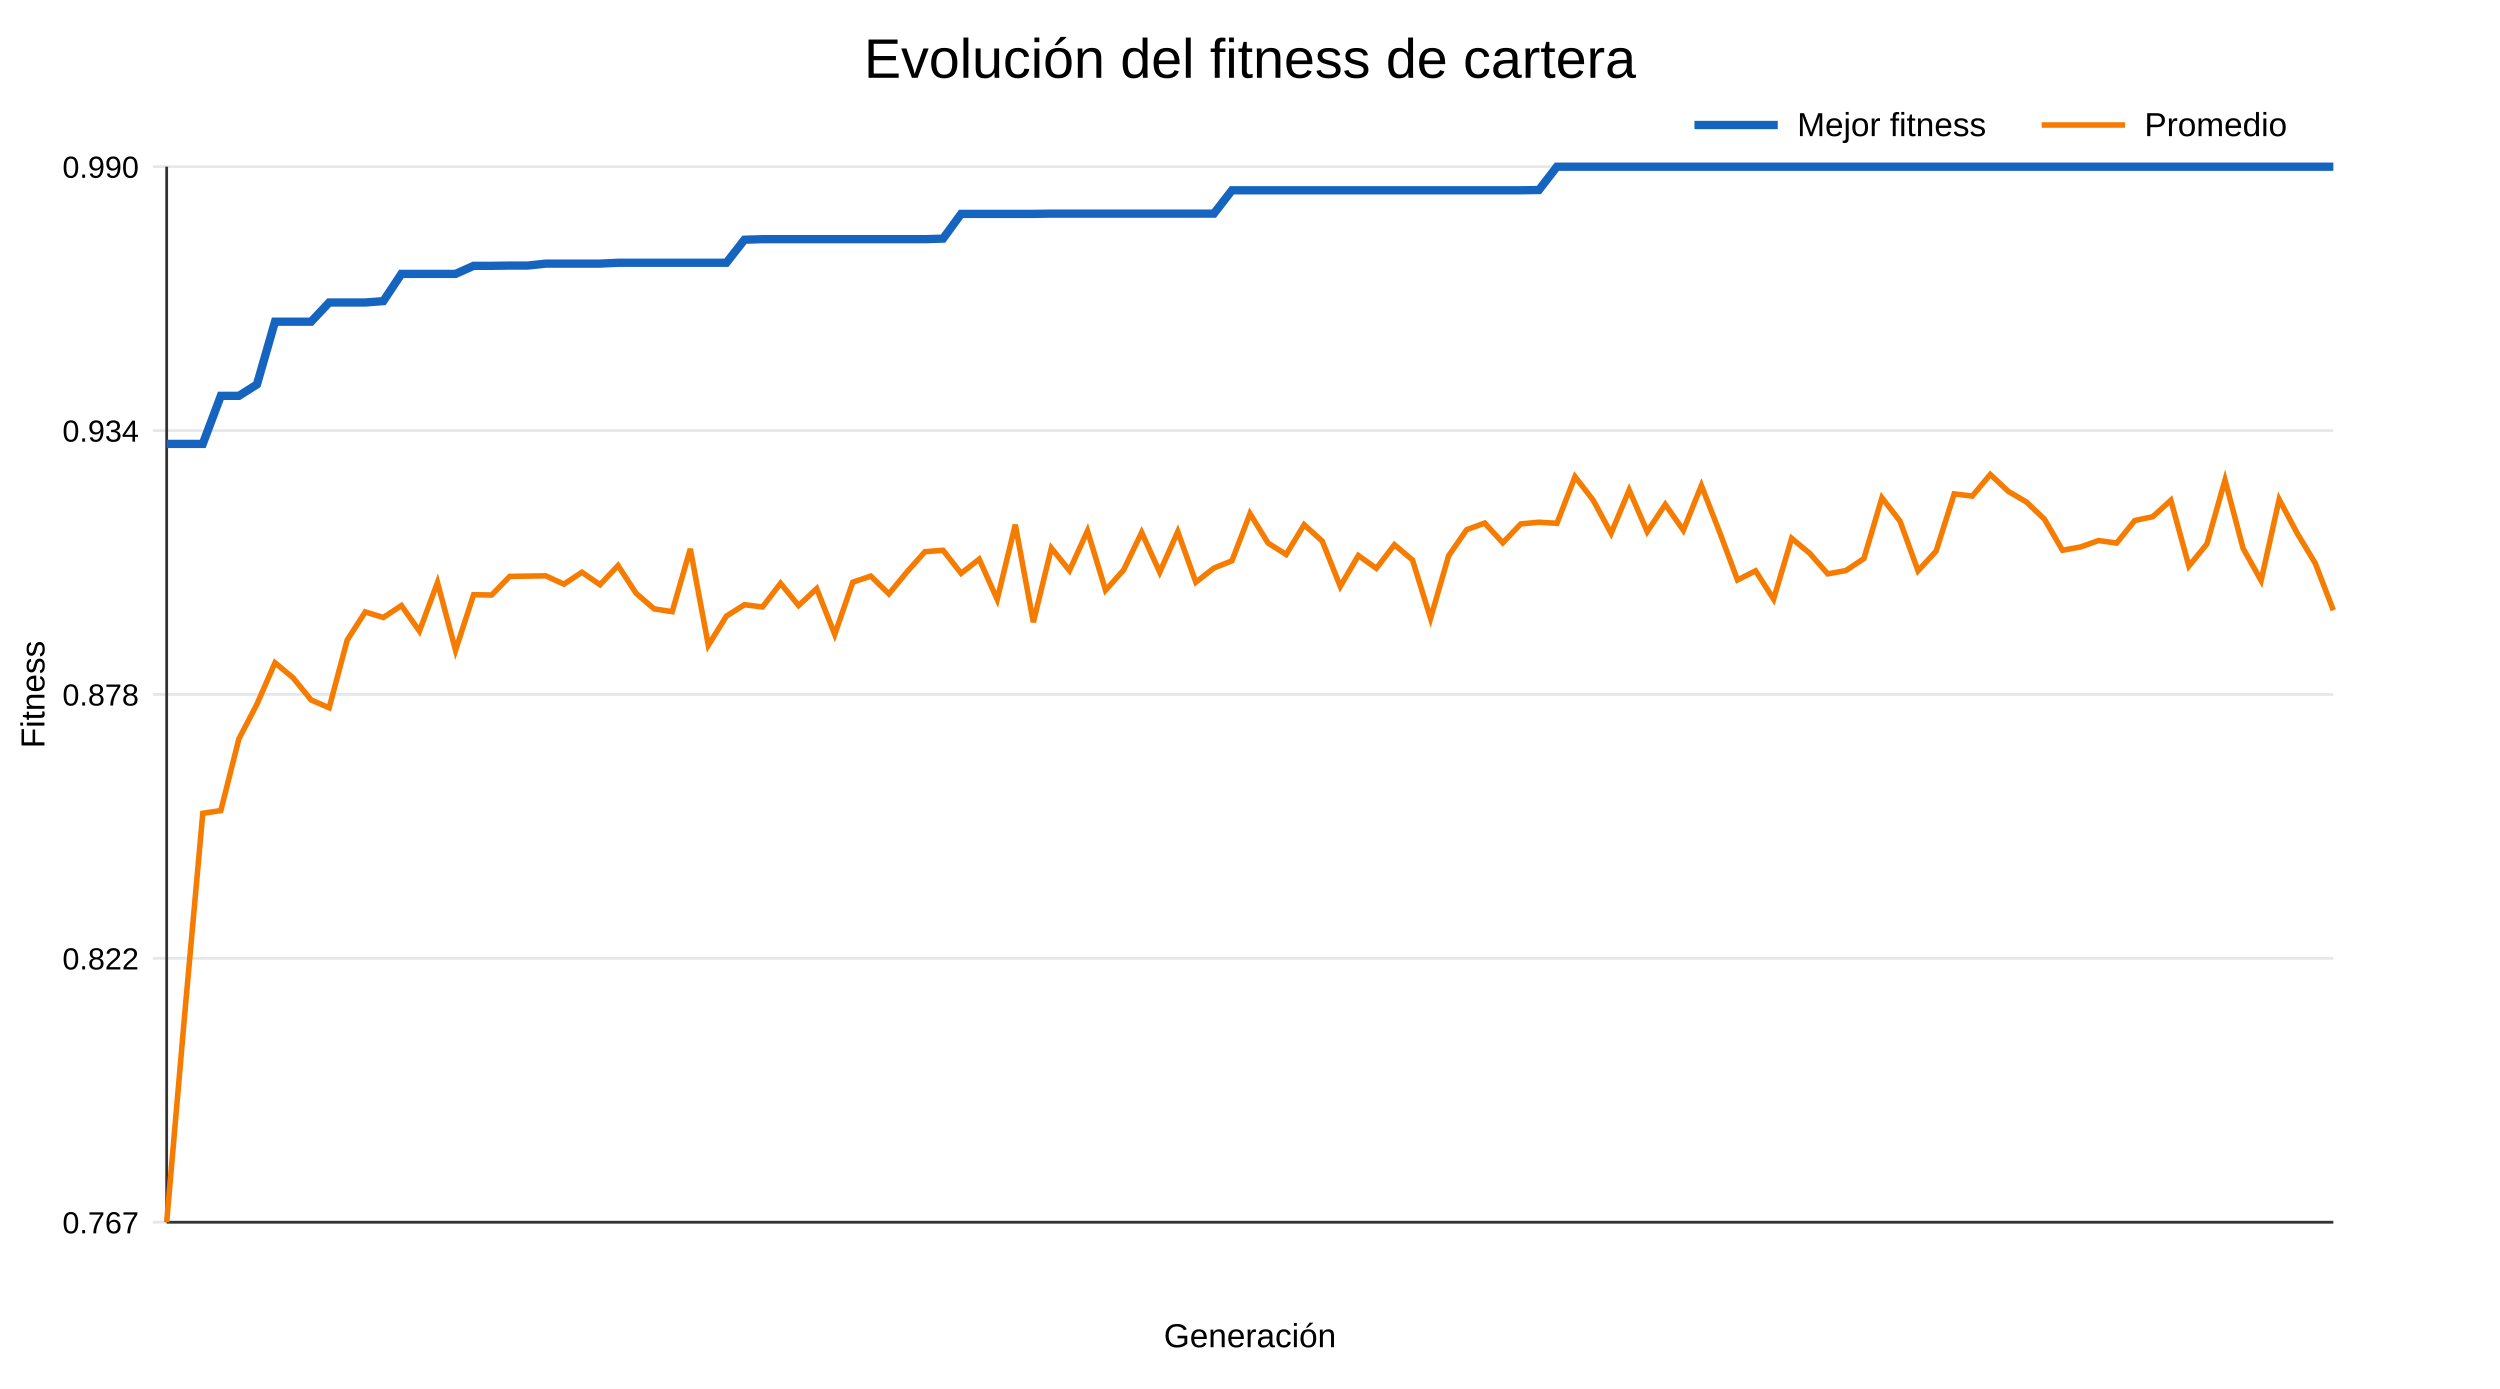
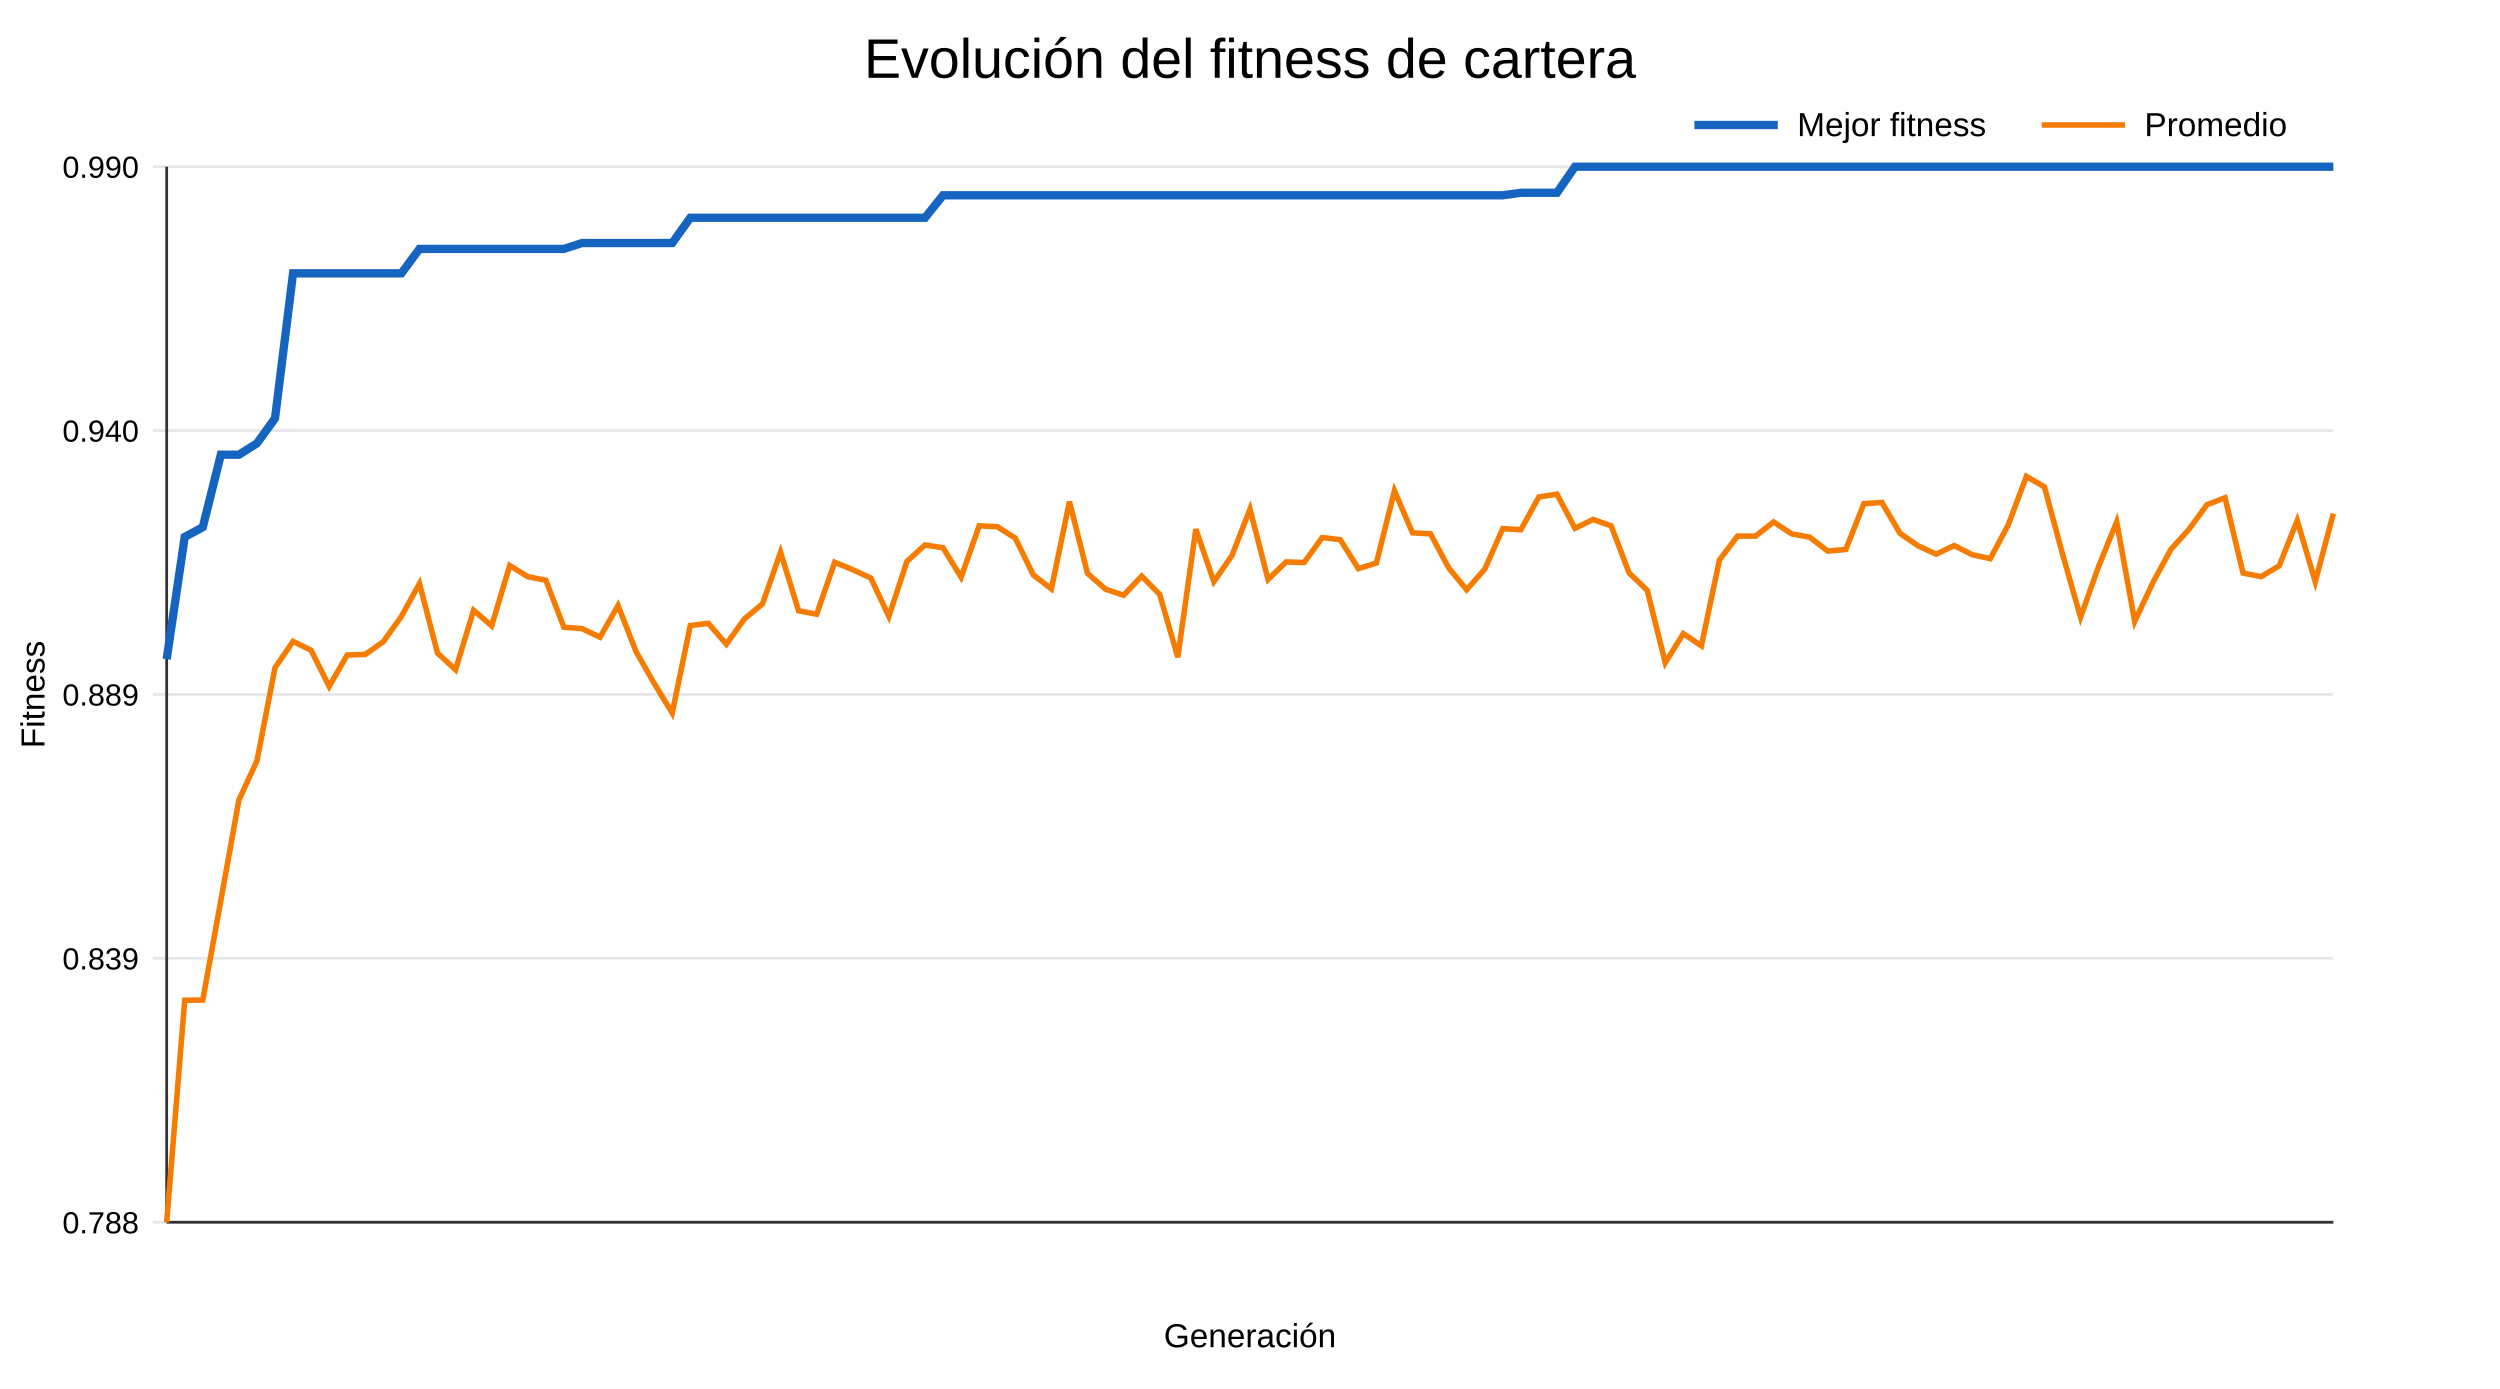
<svg xmlns="http://www.w3.org/2000/svg" width="900" height="500">
  <rect width="100%" height="100%" fill="white" />
  <text x="450" y="28" text-anchor="middle" font-family="Arial" font-size="20">Evolución del fitness de cartera</text>
  <line x1="55" y1="440.0" x2="840" y2="440.0" stroke="#e5e7eb" />
-   <text x="50" y="444.0" text-anchor="end" font-family="Arial" font-size="11">0.767</text>
+   <text x="50" y="444.0" text-anchor="end" font-family="Arial" font-size="11">0.788</text>
  <line x1="55" y1="345.0" x2="840" y2="345.0" stroke="#e5e7eb" />
-   <text x="50" y="349.0" text-anchor="end" font-family="Arial" font-size="11">0.822</text>
+   <text x="50" y="349.0" text-anchor="end" font-family="Arial" font-size="11">0.839</text>
  <line x1="55" y1="250.0" x2="840" y2="250.0" stroke="#e5e7eb" />
-   <text x="50" y="254.0" text-anchor="end" font-family="Arial" font-size="11">0.878</text>
+   <text x="50" y="254.0" text-anchor="end" font-family="Arial" font-size="11">0.889</text>
  <line x1="55" y1="155.0" x2="840" y2="155.0" stroke="#e5e7eb" />
-   <text x="50" y="159.0" text-anchor="end" font-family="Arial" font-size="11">0.934</text>
+   <text x="50" y="159.0" text-anchor="end" font-family="Arial" font-size="11">0.940</text>
  <line x1="55" y1="60.0" x2="840" y2="60.0" stroke="#e5e7eb" />
  <text x="50" y="64.0" text-anchor="end" font-family="Arial" font-size="11">0.990</text>
  <line x1="60" y1="440" x2="840" y2="440" stroke="#333" />
  <line x1="60" y1="60" x2="60" y2="440" stroke="#333" />
-   <polyline fill="none" stroke="#1565c0" stroke-width="3" points="60.0,159.8 66.5,159.8 73.0,159.8 79.5,142.5 86.0,142.5 92.5,138.4 99.0,115.8 105.5,115.8 112.0,115.8 118.5,108.9 125.0,108.9 131.5,108.9 138.0,108.4 144.5,98.6 151.0,98.6 157.5,98.6 164.0,98.6 170.5,95.7 177.0,95.7 183.5,95.6 190.0,95.6 196.5,94.9 203.0,94.9 209.5,94.9 216.0,94.9 222.5,94.6 229.0,94.6 235.5,94.6 242.0,94.6 248.5,94.6 255.0,94.6 261.5,94.6 268.0,86.3 274.5,86.1 281.0,86.1 287.5,86.1 294.0,86.1 300.5,86.1 307.0,86.1 313.5,86.1 320.0,86.1 326.5,86.1 333.0,86.1 339.5,85.9 346.0,77.0 352.5,77.0 359.0,77.0 365.5,77.0 372.0,77.0 378.5,76.9 385.0,76.9 391.5,76.9 398.0,76.9 404.5,76.9 411.0,76.9 417.5,76.9 424.0,76.9 430.5,76.9 437.0,76.9 443.5,68.5 450.0,68.5 456.5,68.5 463.0,68.5 469.5,68.5 476.0,68.5 482.5,68.5 489.0,68.5 495.5,68.5 502.0,68.5 508.5,68.5 515.0,68.5 521.5,68.5 528.0,68.5 534.5,68.5 541.0,68.5 547.5,68.5 554.0,68.4 560.5,60.0 567.0,60.0 573.5,60.0 580.0,60.0 586.5,60.0 593.0,60.0 599.5,60.0 606.0,60.0 612.5,60.0 619.0,60.0 625.5,60.0 632.0,60.0 638.5,60.0 645.0,60.0 651.5,60.0 658.0,60.0 664.5,60.0 671.0,60.0 677.5,60.0 684.0,60.0 690.5,60.0 697.0,60.0 703.5,60.0 710.0,60.0 716.5,60.0 723.0,60.0 729.5,60.0 736.0,60.0 742.5,60.0 749.0,60.0 755.5,60.0 762.0,60.0 768.5,60.0 775.0,60.0 781.5,60.0 788.0,60.0 794.5,60.0 801.0,60.0 807.5,60.0 814.0,60.0 820.5,60.0 827.0,60.0 833.5,60.0 840.0,60.0" />
-   <polyline fill="none" stroke="#f57c00" stroke-width="2" points="60.0,440.0 66.5,365.1 73.0,292.8 79.5,291.8 86.0,266.0 92.5,253.5 99.0,238.6 105.5,244.0 112.0,252.0 118.5,254.8 125.0,230.4 131.5,220.3 138.0,222.3 144.5,218.0 151.0,227.2 157.5,209.7 164.0,234.1 170.5,214.1 177.0,214.2 183.5,207.5 190.0,207.4 196.5,207.3 203.0,210.3 209.5,206.0 216.0,210.5 222.5,203.6 229.0,213.6 235.5,219.2 242.0,220.2 248.5,197.6 255.0,232.3 261.5,221.8 268.0,217.7 274.5,218.5 281.0,210.0 287.5,218.0 294.0,211.9 300.5,228.4 307.0,209.6 313.5,207.4 320.0,213.8 326.5,205.9 333.0,198.6 339.5,198.1 346.0,206.4 352.5,201.3 359.0,215.8 365.5,188.9 372.0,224.0 378.5,197.3 385.0,205.4 391.5,191.1 398.0,212.5 404.5,205.2 411.0,191.7 417.5,206.0 424.0,191.4 430.5,209.6 437.0,204.5 443.5,201.9 450.0,184.9 456.5,195.5 463.0,199.6 469.5,188.9 476.0,194.8 482.5,211.1 489.0,200.0 495.5,204.6 502.0,196.1 508.5,201.6 515.0,222.6 521.5,200.1 528.0,190.7 534.5,188.3 541.0,195.4 547.5,188.6 554.0,188.0 560.5,188.4 567.0,171.6 573.5,180.0 580.0,192.0 586.5,176.4 593.0,191.4 599.5,181.6 606.0,190.9 612.5,174.8 619.0,191.4 625.5,208.8 632.0,205.5 638.5,215.7 645.0,193.8 651.5,199.2 658.0,206.6 664.5,205.4 671.0,201.1 677.5,179.2 684.0,187.6 690.5,205.5 697.0,198.4 703.5,177.8 710.0,178.6 716.5,170.8 723.0,176.9 729.5,180.7 736.0,186.9 742.5,198.1 749.0,196.9 755.5,194.6 762.0,195.5 768.5,187.4 775.0,186.0 781.5,180.1 788.0,203.8 794.5,195.8 801.0,172.8 807.5,197.4 814.0,209.0 820.5,179.8 827.0,192.0 833.5,202.8 840.0,219.7" />
+   <polyline fill="none" stroke="#1565c0" stroke-width="3" points="60.0,237.3 66.5,193.3 73.0,189.8 79.5,163.7 86.0,163.7 92.5,159.6 99.0,150.6 105.5,98.4 112.0,98.4 118.5,98.4 125.0,98.4 131.5,98.4 138.0,98.4 144.5,98.4 151.0,89.6 157.5,89.6 164.0,89.6 170.5,89.6 177.0,89.6 183.5,89.6 190.0,89.6 196.5,89.6 203.0,89.6 209.5,87.5 216.0,87.5 222.5,87.5 229.0,87.5 235.5,87.5 242.0,87.5 248.5,78.4 255.0,78.4 261.5,78.4 268.0,78.4 274.5,78.4 281.0,78.4 287.5,78.4 294.0,78.4 300.5,78.4 307.0,78.4 313.5,78.4 320.0,78.4 326.5,78.4 333.0,78.4 339.5,70.3 346.0,70.3 352.5,70.3 359.0,70.3 365.5,70.3 372.0,70.3 378.5,70.3 385.0,70.3 391.5,70.3 398.0,70.3 404.5,70.3 411.0,70.3 417.5,70.3 424.0,70.3 430.5,70.3 437.0,70.3 443.5,70.3 450.0,70.3 456.5,70.3 463.0,70.3 469.5,70.3 476.0,70.3 482.5,70.3 489.0,70.3 495.5,70.3 502.0,70.3 508.5,70.3 515.0,70.3 521.5,70.3 528.0,70.3 534.5,70.3 541.0,70.3 547.5,69.4 554.0,69.4 560.5,69.4 567.0,60.0 573.5,60.0 580.0,60.0 586.5,60.0 593.0,60.0 599.5,60.0 606.0,60.0 612.5,60.0 619.0,60.0 625.5,60.0 632.0,60.0 638.5,60.0 645.0,60.0 651.5,60.0 658.0,60.0 664.5,60.0 671.0,60.0 677.5,60.0 684.0,60.0 690.5,60.0 697.0,60.0 703.5,60.0 710.0,60.0 716.5,60.0 723.0,60.0 729.5,60.0 736.0,60.0 742.5,60.0 749.0,60.0 755.5,60.0 762.0,60.0 768.5,60.0 775.0,60.0 781.5,60.0 788.0,60.0 794.5,60.0 801.0,60.0 807.5,60.0 814.0,60.0 820.5,60.0 827.0,60.0 833.5,60.0 840.0,60.0" />
+   <polyline fill="none" stroke="#f57c00" stroke-width="2" points="60.0,440.0 66.5,360.1 73.0,360.0 79.5,324.2 86.0,288.0 92.5,273.9 99.0,240.4 105.5,230.9 112.0,234.1 118.5,247.1 125.0,235.8 131.5,235.6 138.0,231.0 144.5,221.9 151.0,210.1 157.5,235.1 164.0,241.1 170.5,219.7 177.0,225.3 183.5,203.6 190.0,207.6 196.5,208.9 203.0,225.8 209.5,226.3 216.0,229.4 222.5,218.0 229.0,234.6 235.5,246.0 242.0,256.7 248.5,225.2 255.0,224.4 261.5,231.9 268.0,222.8 274.5,217.4 281.0,198.8 287.5,219.9 294.0,221.1 300.5,202.4 307.0,205.1 313.5,208.1 320.0,221.9 326.5,202.1 333.0,196.2 339.5,197.2 346.0,207.8 352.5,189.3 359.0,189.6 365.5,193.7 372.0,207.0 378.5,212.0 385.0,180.6 391.5,206.4 398.0,212.1 404.5,214.3 411.0,207.4 417.5,214.0 424.0,236.6 430.5,190.5 437.0,209.4 443.5,200.0 450.0,183.3 456.5,208.6 463.0,202.3 469.5,202.5 476.0,193.5 482.5,194.3 489.0,204.7 495.5,202.7 502.0,176.7 508.5,191.8 515.0,192.2 521.5,204.4 528.0,212.3 534.5,204.9 541.0,190.3 547.5,190.7 554.0,178.9 560.5,177.9 567.0,190.2 573.5,187.0 580.0,189.3 586.5,206.3 593.0,212.5 599.5,238.6 606.0,228.1 612.5,232.5 619.0,201.6 625.5,193.0 632.0,193.0 638.5,187.9 645.0,192.2 651.5,193.4 658.0,198.4 664.5,197.8 671.0,181.3 677.5,180.9 684.0,192.0 690.5,196.5 697.0,199.5 703.5,196.4 710.0,199.7 716.5,201.1 723.0,188.9 729.5,171.5 736.0,175.3 742.5,199.4 749.0,222.2 755.5,203.9 762.0,187.9 768.5,223.7 775.0,209.8 781.5,197.8 788.0,190.6 794.5,181.7 801.0,179.2 807.5,206.3 814.0,207.6 820.5,203.7 827.0,187.4 833.5,209.4 840.0,184.9" />
  <text x="450" y="485" text-anchor="middle" font-family="Arial">Generación</text>
  <text x="16" y="250" transform="rotate(-90 16 250)" text-anchor="middle" font-family="Arial">Fitness</text>
  <line x1="610" y1="45" x2="640" y2="45" stroke="#1565c0" stroke-width="3" />
  <text x="647" y="49" font-family="Arial" font-size="12">Mejor fitness</text>
  <line x1="735" y1="45" x2="765" y2="45" stroke="#f57c00" stroke-width="2" />
  <text x="772" y="49" font-family="Arial" font-size="12">Promedio</text>
</svg>
